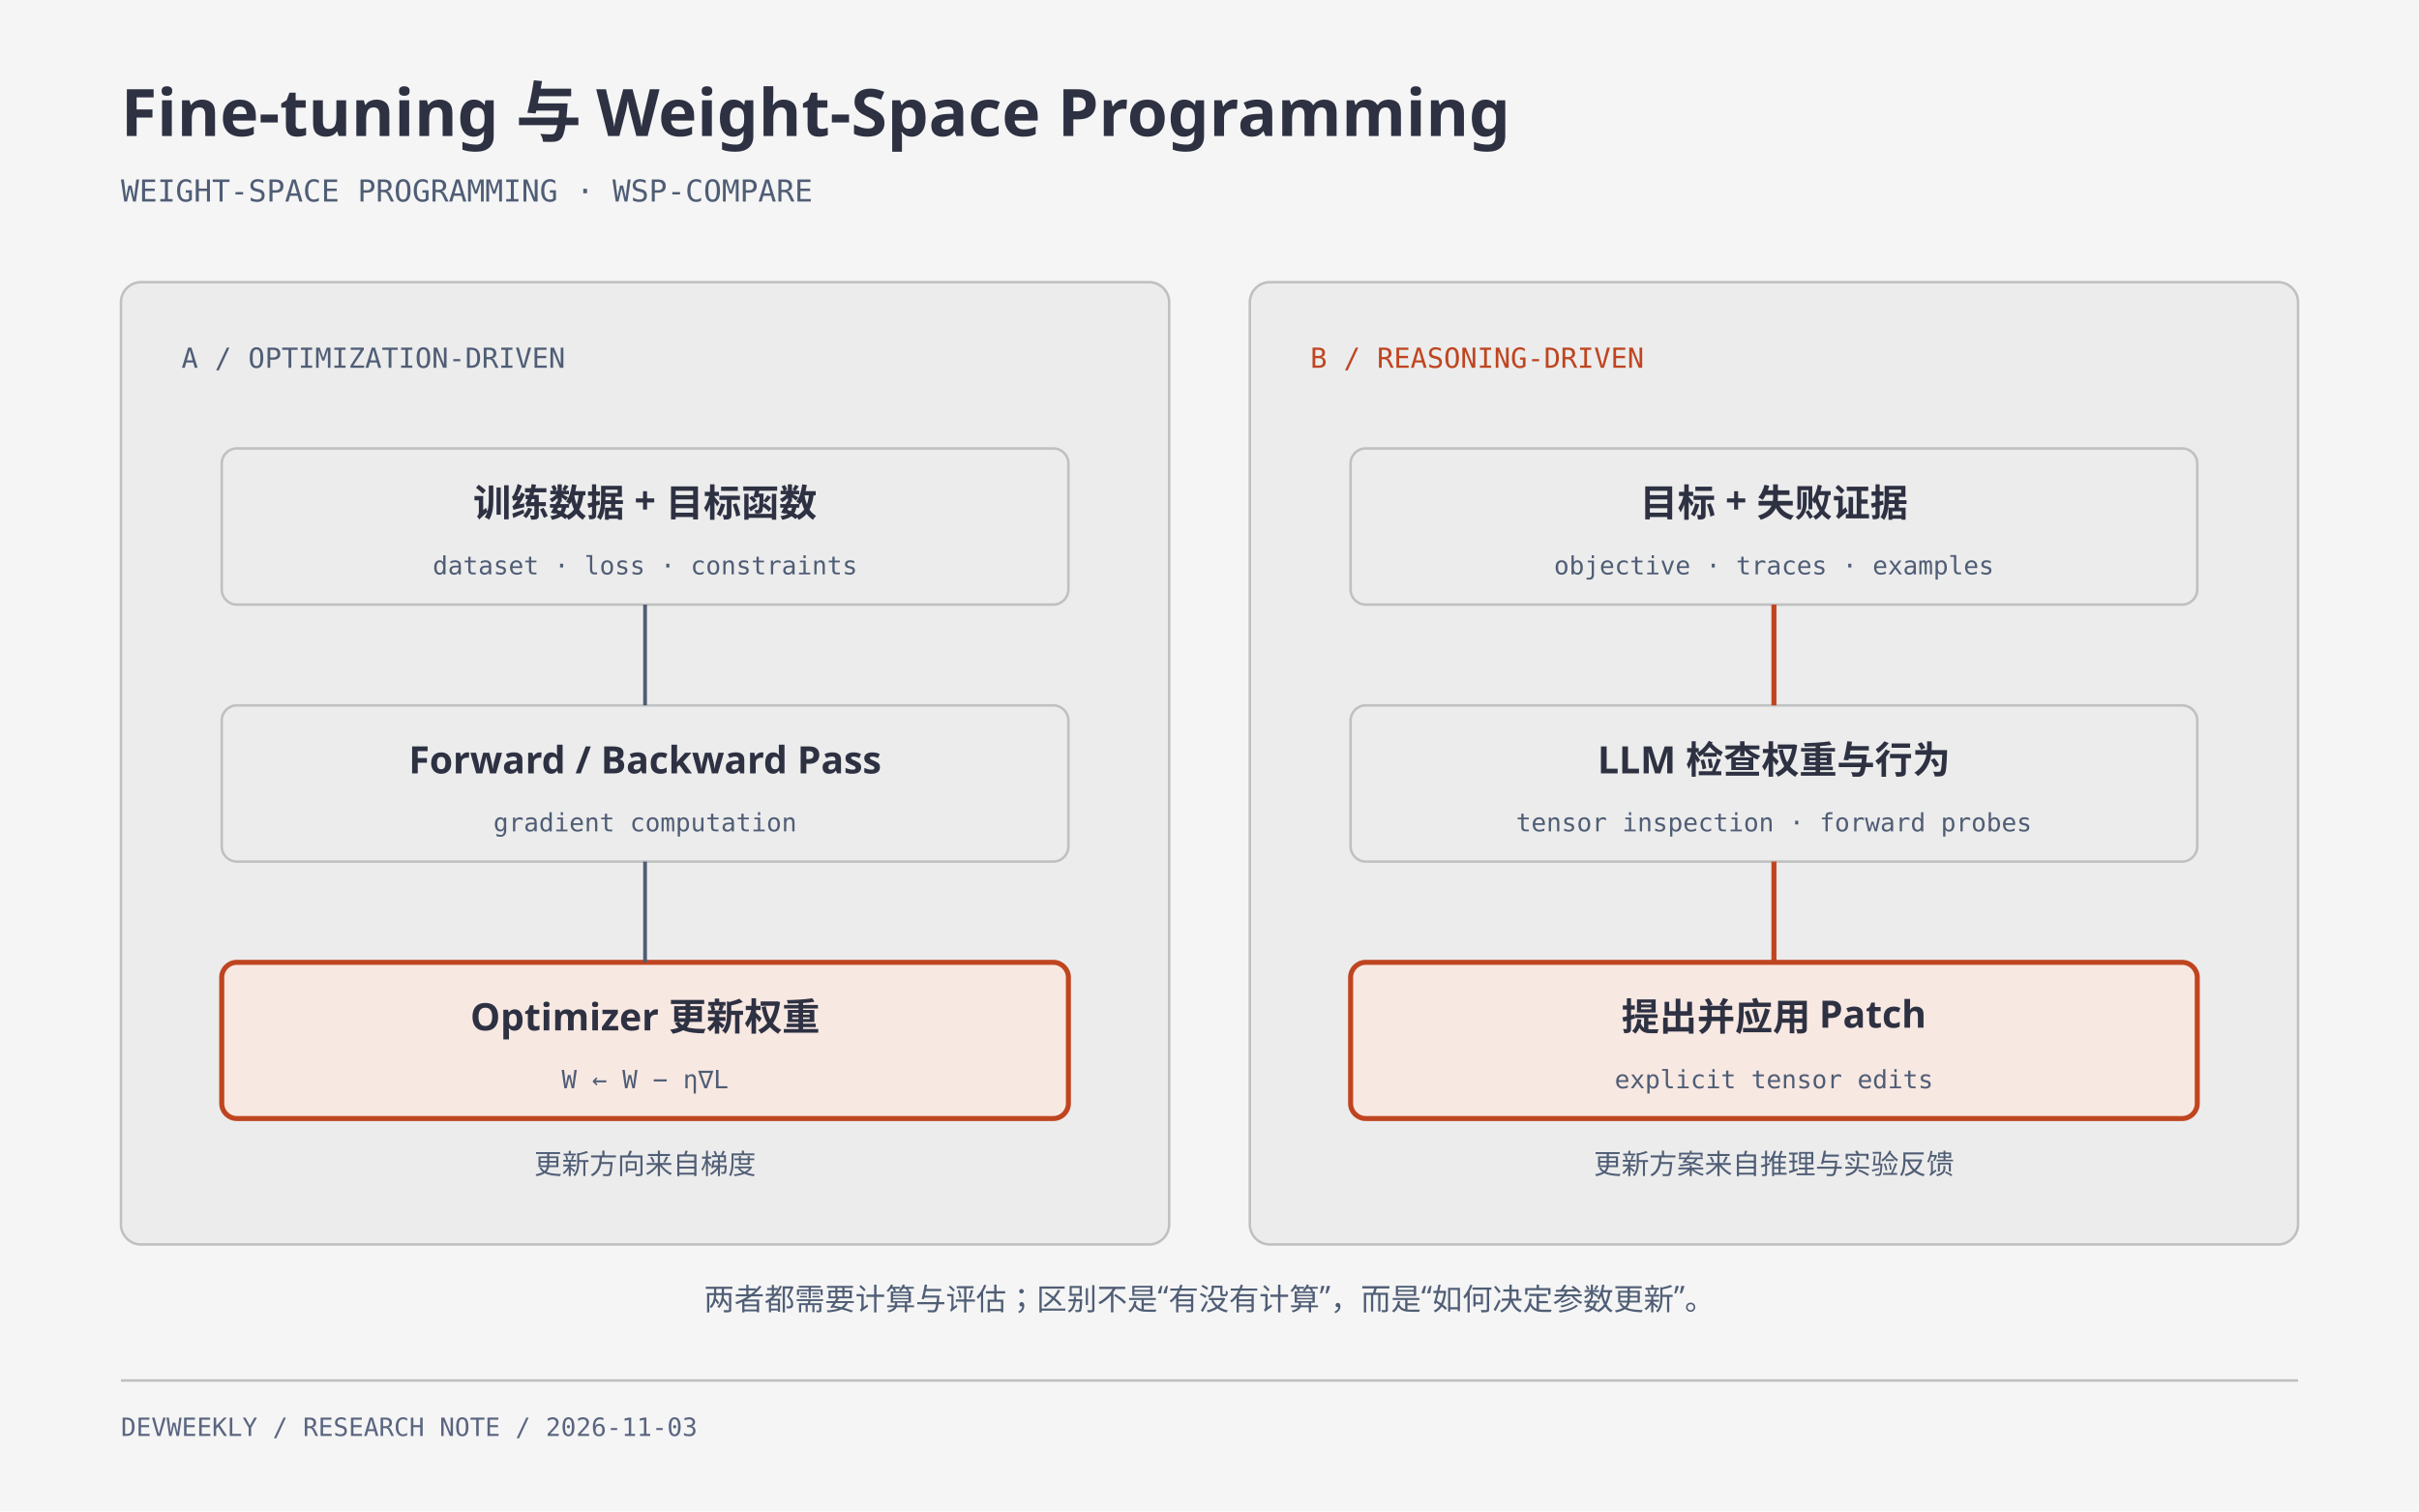
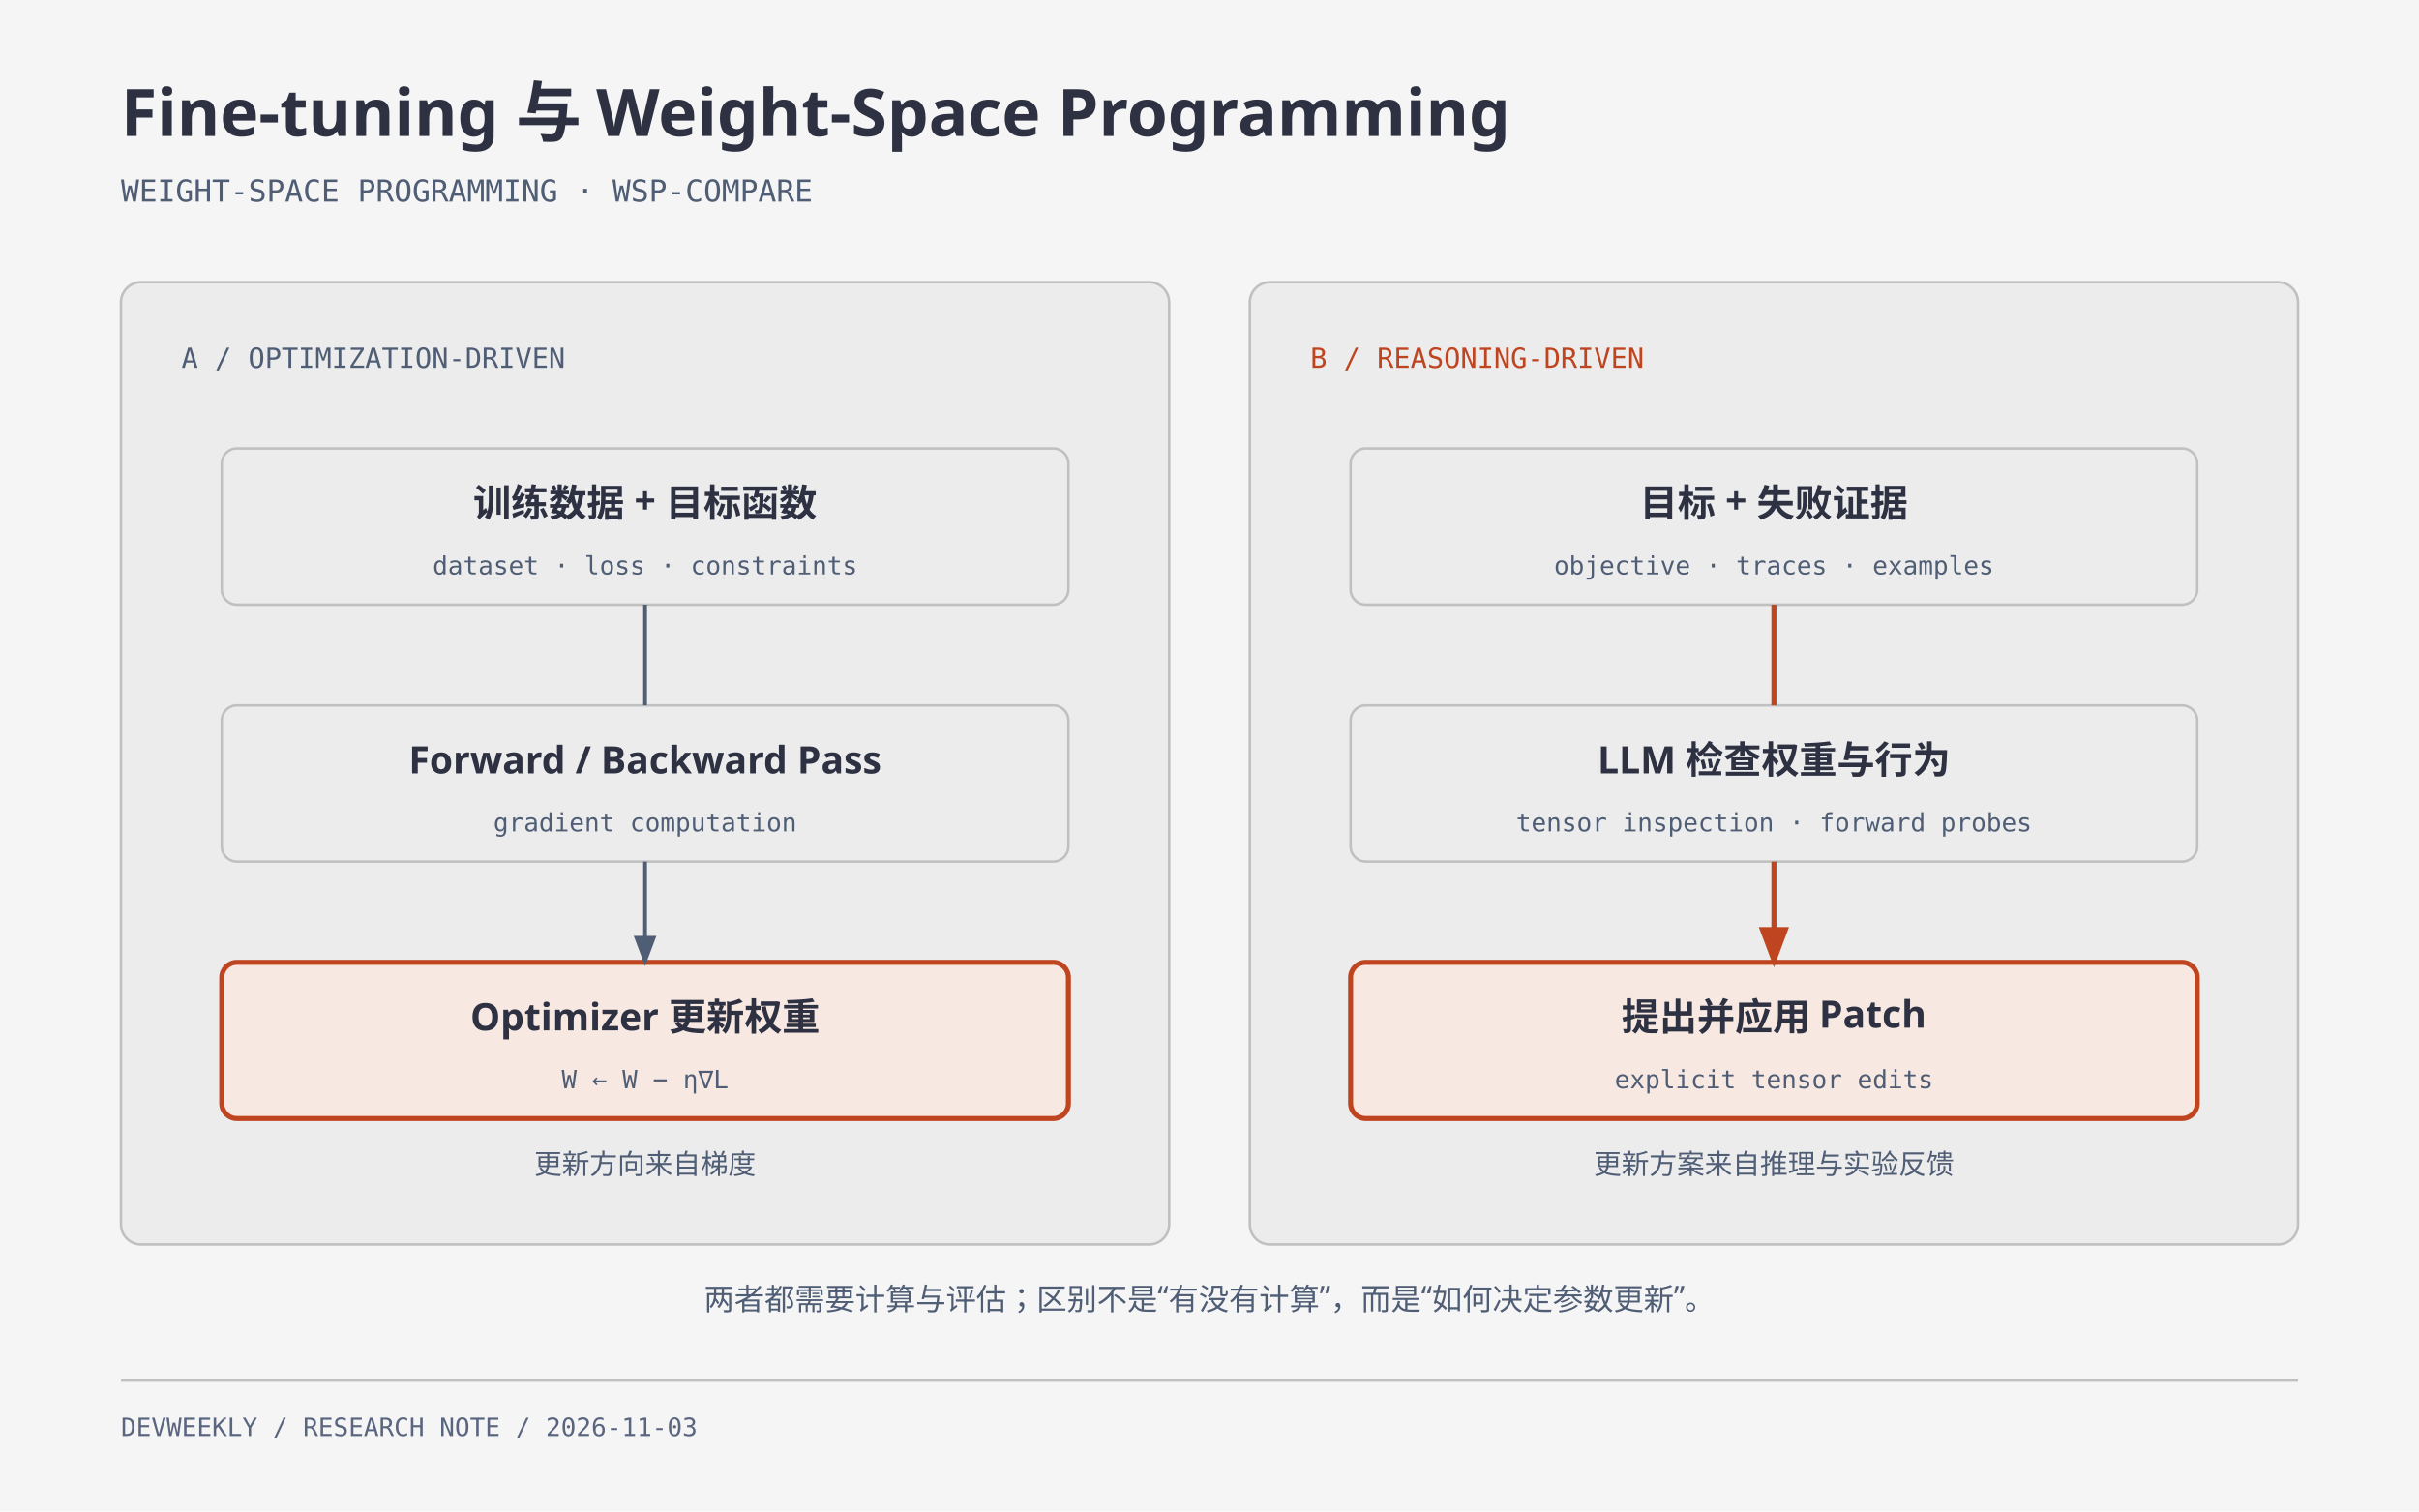
<svg xmlns="http://www.w3.org/2000/svg" viewBox="0 0 960 600" role="img" aria-labelledby="wsp-compare-title wsp-compare-desc">
  <defs>
-     <marker id="wsp-compare-arrow" markerWidth="8" markerHeight="6" refX="7" refY="3" orient="auto">
+     <marker id="wsp-arrow" markerWidth="8" markerHeight="6" refX="7" refY="3" orient="auto">
      <path d="M0 0 L8 3 L0 6 Z" fill="#4f5d75" />
    </marker>
-     <marker id="wsp-compare-accent-arrow" markerWidth="8" markerHeight="6" refX="7" refY="3" orient="auto">
+     <marker id="wsp-accent-arrow" markerWidth="8" markerHeight="6" refX="7" refY="3" orient="auto">
      <path d="M0 0 L8 3 L0 6 Z" fill="#bf4520" />
    </marker>
  </defs>
  <rect width="960" height="600" fill="#f5f5f5" />
  <text x="48" y="54" fill="#2d3142" font-size="26" font-weight="600" font-family="Geist,'Noto Sans SC','PingFang SC','Microsoft YaHei',sans-serif">Fine-tuning 与 Weight-Space Programming</text>
  <text x="48" y="80" fill="#4f5d75" font-size="12" font-family="'Geist Mono',ui-monospace,monospace">WEIGHT-SPACE PROGRAMMING · WSP-COMPARE</text>
  <rect x="48" y="112" width="416" height="382" rx="8" fill="#ececec" stroke="#bfc0c0" />
  <rect x="496" y="112" width="416" height="382" rx="8" fill="#ececec" stroke="#bfc0c0" />
  <text x="72" y="146" fill="#4f5d75" font-size="11" font-family="'Geist Mono',ui-monospace,monospace">A / OPTIMIZATION-DRIVEN</text>
  <text x="520" y="146" fill="#bf4520" font-size="11" font-family="'Geist Mono',ui-monospace,monospace">B / REASONING-DRIVEN</text>
  <g>
    <rect x="88" y="178" width="336" height="62" rx="6" fill="#ececec" stroke="#bfc0c0" stroke-width="1" />
    <text x="256" y="205" text-anchor="middle" fill="#2d3142" font-size="15" font-weight="600" font-family="Geist,'Noto Sans SC','PingFang SC','Microsoft YaHei',sans-serif">训练数据 + 目标函数</text>
    <text x="256" y="228" text-anchor="middle" fill="#4f5d75" font-size="10" font-family="'Geist Mono',ui-monospace,monospace">dataset · loss · constraints</text>
  </g>
  <g>
    <rect x="88" y="280" width="336" height="62" rx="6" fill="#ececec" stroke="#bfc0c0" stroke-width="1" />
    <text x="256" y="307" text-anchor="middle" fill="#2d3142" font-size="15" font-weight="600" font-family="Geist,'Noto Sans SC','PingFang SC','Microsoft YaHei',sans-serif">Forward / Backward Pass</text>
    <text x="256" y="330" text-anchor="middle" fill="#4f5d75" font-size="10" font-family="'Geist Mono',ui-monospace,monospace">gradient computation</text>
  </g>
  <g>
    <rect x="88" y="382" width="336" height="62" rx="6" fill="#f8e8e2" stroke="#bf4520" stroke-width="2" />
    <text x="256" y="409" text-anchor="middle" fill="#2d3142" font-size="15" font-weight="600" font-family="Geist,'Noto Sans SC','PingFang SC','Microsoft YaHei',sans-serif">Optimizer 更新权重</text>
    <text x="256" y="432" text-anchor="middle" fill="#4f5d75" font-size="10" font-family="'Geist Mono',ui-monospace,monospace">W ← W − η∇L</text>
  </g>
  <path d="M256 240 V280 M256 342 V382" stroke="#4f5d75" stroke-width="1.5" fill="none" marker-end="url(#wsp-arrow)" />
  <g>
    <rect x="536" y="178" width="336" height="62" rx="6" fill="#ececec" stroke="#bfc0c0" stroke-width="1" />
    <text x="704" y="205" text-anchor="middle" fill="#2d3142" font-size="15" font-weight="600" font-family="Geist,'Noto Sans SC','PingFang SC','Microsoft YaHei',sans-serif">目标 + 失败证据</text>
    <text x="704" y="228" text-anchor="middle" fill="#4f5d75" font-size="10" font-family="'Geist Mono',ui-monospace,monospace">objective · traces · examples</text>
  </g>
  <g>
    <rect x="536" y="280" width="336" height="62" rx="6" fill="#ececec" stroke="#bfc0c0" stroke-width="1" />
    <text x="704" y="307" text-anchor="middle" fill="#2d3142" font-size="15" font-weight="600" font-family="Geist,'Noto Sans SC','PingFang SC','Microsoft YaHei',sans-serif">LLM 检查权重与行为</text>
    <text x="704" y="330" text-anchor="middle" fill="#4f5d75" font-size="10" font-family="'Geist Mono',ui-monospace,monospace">tensor inspection · forward probes</text>
  </g>
  <g>
    <rect x="536" y="382" width="336" height="62" rx="6" fill="#f8e8e2" stroke="#bf4520" stroke-width="2" />
    <text x="704" y="409" text-anchor="middle" fill="#2d3142" font-size="15" font-weight="600" font-family="Geist,'Noto Sans SC','PingFang SC','Microsoft YaHei',sans-serif">提出并应用 Patch</text>
    <text x="704" y="432" text-anchor="middle" fill="#4f5d75" font-size="10" font-family="'Geist Mono',ui-monospace,monospace">explicit tensor edits</text>
  </g>
  <path d="M704 240 V280 M704 342 V382" stroke="#bf4520" stroke-width="2" fill="none" marker-end="url(#wsp-accent-arrow)" />
  <text x="256" y="466" text-anchor="middle" fill="#4f5d75" font-size="11" font-family="Geist,'Noto Sans SC','PingFang SC','Microsoft YaHei',sans-serif">更新方向来自梯度</text>
  <text x="704" y="466" text-anchor="middle" fill="#4f5d75" font-size="11" font-family="Geist,'Noto Sans SC','PingFang SC','Microsoft YaHei',sans-serif">更新方案来自推理与实验反馈</text>
  <text x="480" y="520" text-anchor="middle" fill="#4f5d75" font-size="12" font-family="Geist,'Noto Sans SC','PingFang SC','Microsoft YaHei',sans-serif">两者都需要计算与评估；区别不是“有没有计算”，而是“如何决定参数更新”。</text>
  <line x1="48" y1="548" x2="912" y2="548" stroke="#bfc0c0" stroke-width="1" />
  <text x="48" y="570" fill="#5a6580" font-size="10" font-family="'Geist Mono',ui-monospace,monospace">DEVWEEKLY / RESEARCH NOTE / 2026-11-03</text>
</svg>
